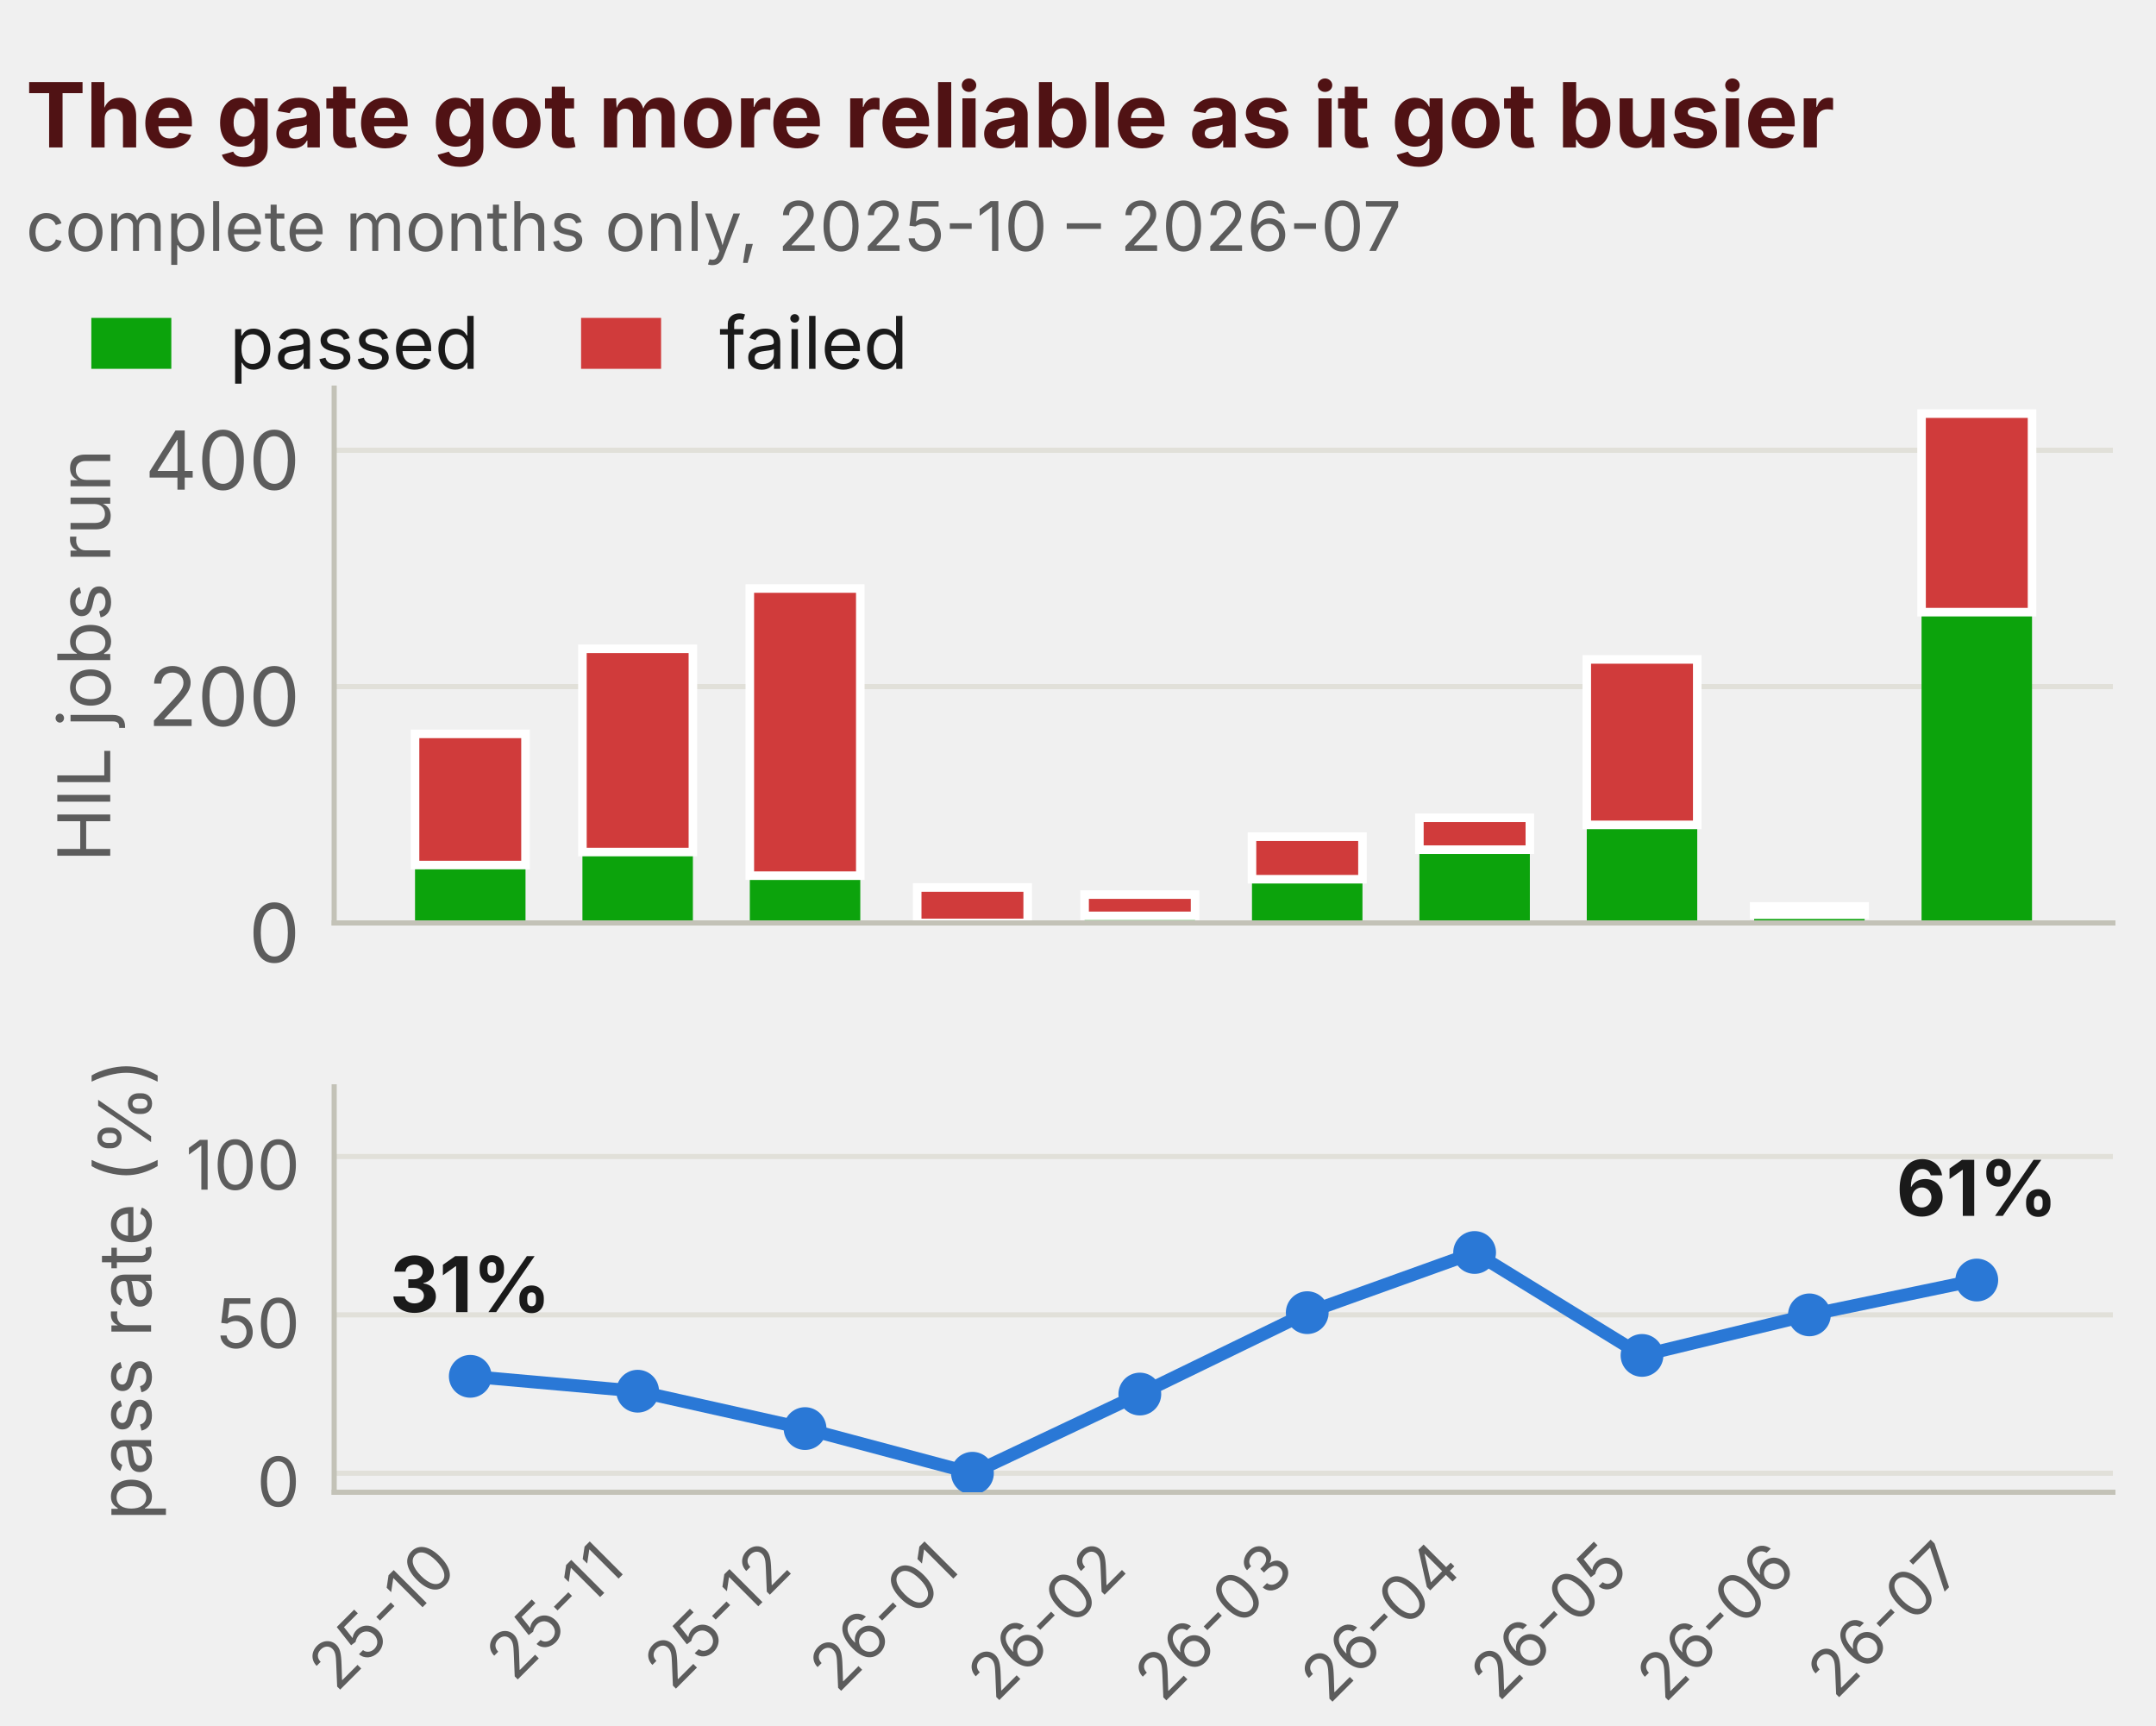
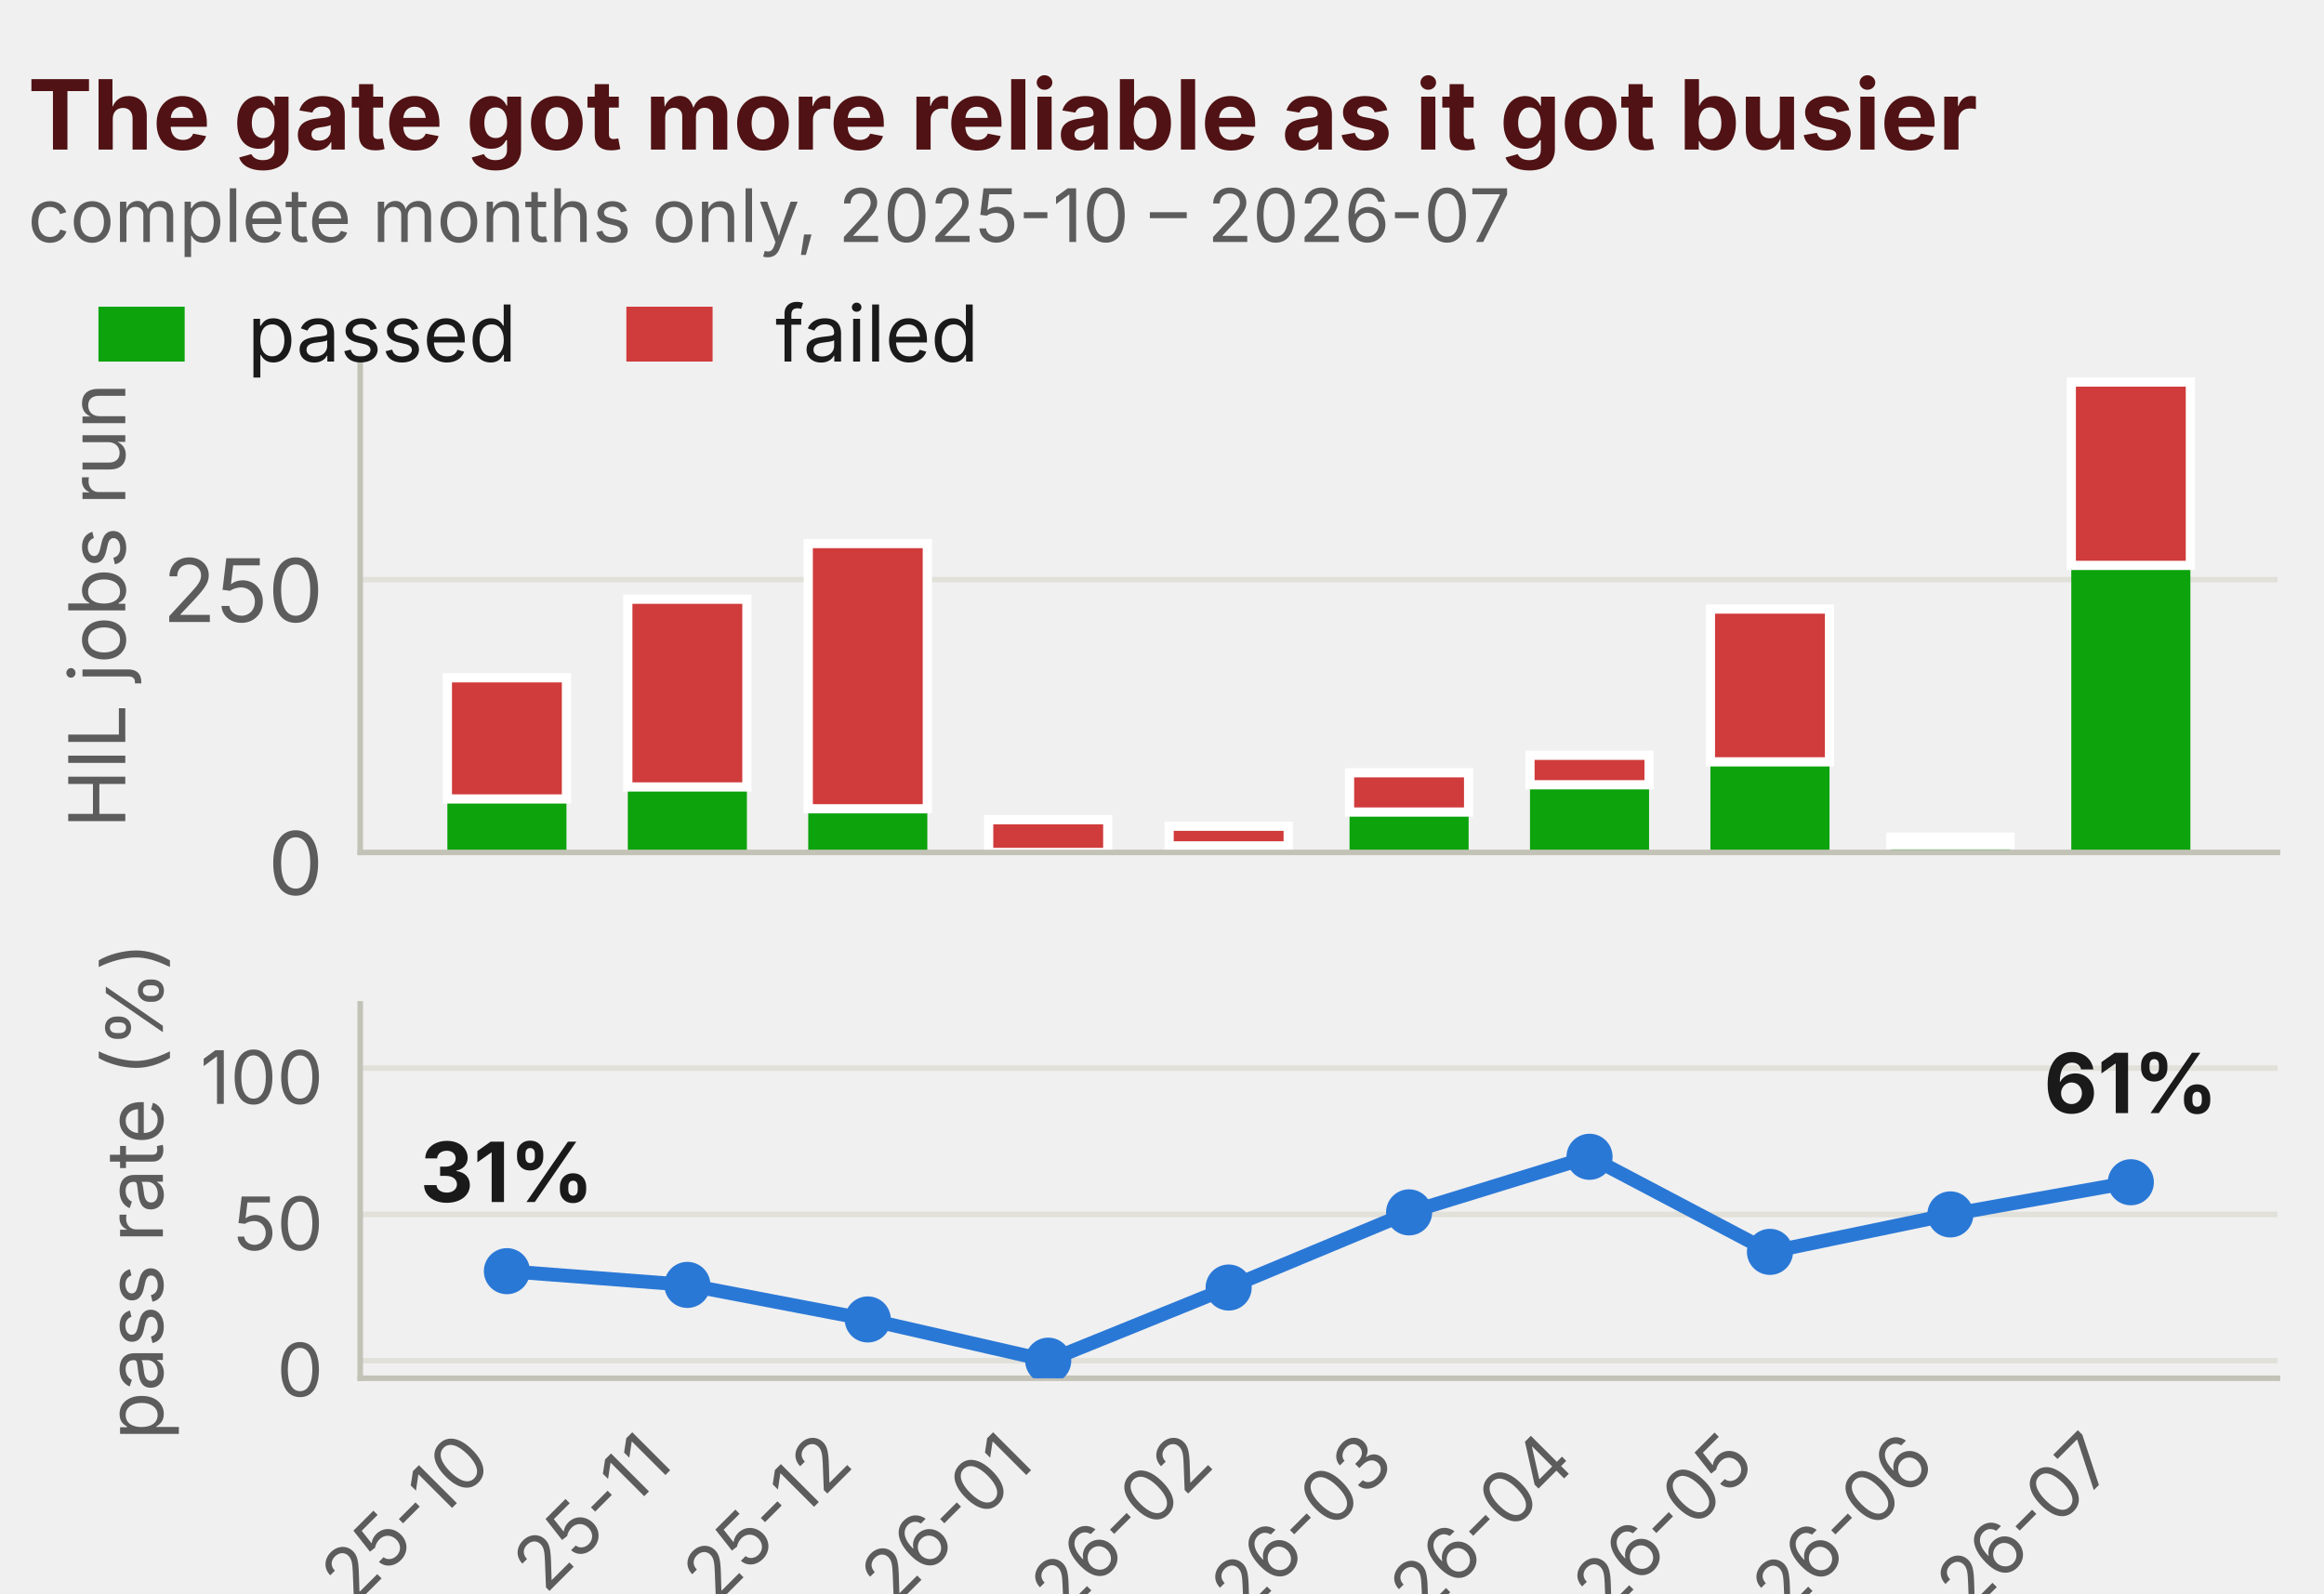
- <svg xmlns="http://www.w3.org/2000/svg" xmlns:xlink="http://www.w3.org/1999/xlink" width="504pt" height="403.2pt" viewBox="0 0 504 403.2" version="1.1">
+ <svg xmlns="http://www.w3.org/2000/svg" xmlns:xlink="http://www.w3.org/1999/xlink" width="504pt" height="345.6pt" viewBox="0 0 504 345.6" version="1.1">
  <defs>
    <style type="text/css">*{stroke-linejoin: round; stroke-linecap: butt}</style>
  </defs>
  <g id="figure_1">
    <g id="patch_1">
-       <path d="M 0 403.2  L 504 403.2  L 504 0  L 0 0  L 0 403.2  z " style="fill: none" />
+       <path d="M 0 345.6  L 504 345.6  L 504 0  L 0 0  L 0 345.6  z " style="fill: none" />
    </g>
    <g id="axes_1">
      <g id="patch_2">
-         <path d="M 78.12 215.712  L 493.92 215.712  L 493.92 90.72  L 78.12 90.72  L 78.12 215.712  z " style="fill: none" />
+         <path d="M 78.12 184.896  L 493.92 184.896  L 493.92 77.76  L 78.12 77.76  L 78.12 184.896  z " style="fill: none" />
      </g>
      <g id="matplotlib.axis_1">
        <g id="xtick_1">
          <g id="line2d_1" />
        </g>
        <g id="xtick_2">
          <g id="line2d_2" />
        </g>
        <g id="xtick_3">
          <g id="line2d_3" />
        </g>
        <g id="xtick_4">
          <g id="line2d_4" />
        </g>
        <g id="xtick_5">
          <g id="line2d_5" />
        </g>
        <g id="xtick_6">
          <g id="line2d_6" />
        </g>
        <g id="xtick_7">
          <g id="line2d_7" />
        </g>
        <g id="xtick_8">
          <g id="line2d_8" />
        </g>
        <g id="xtick_9">
          <g id="line2d_9" />
        </g>
        <g id="xtick_10">
          <g id="line2d_10" />
        </g>
      </g>
      <g id="matplotlib.axis_2">
        <g id="ytick_1">
          <g id="line2d_11">
-             <path d="M 78.12 215.712  L 493.92 215.712  " clip-path="url(#p302dc6218a)" style="fill: none; stroke: #e1e0d9; stroke-width: 1.2; stroke-linecap: square" />
+             <path d="M 78.12 184.896  L 493.92 184.896  " clip-path="url(#peb05b85880)" style="fill: none; stroke: #e1e0d9; stroke-width: 1.2; stroke-linecap: square" />
          </g>
          <g id="line2d_12" />
          <g id="text_1">
-             <text style="font-size: 19px; font-family: 'Inter', 'Source Sans 3', 'Liberation Sans', 'DejaVu Sans', sans-serif; text-anchor: end; fill: #5c5c5c" x="70.12" y="224.915" transform="rotate(-0 70.12 224.9151)">0</text>
+             <text style="font-size: 19px; font-family: 'Inter', 'Source Sans 3', 'Liberation Sans', 'DejaVu Sans', sans-serif; text-anchor: end; fill: #5c5c5c" x="70.12" y="194.099" transform="rotate(-0 70.12 194.0991)">0</text>
          </g>
        </g>
        <g id="ytick_2">
          <g id="line2d_13">
-             <path d="M 78.12 160.473  L 493.92 160.473  " clip-path="url(#p302dc6218a)" style="fill: none; stroke: #e1e0d9; stroke-width: 1.2; stroke-linecap: square" />
+             <path d="M 78.12 125.711  L 493.92 125.711  " clip-path="url(#peb05b85880)" style="fill: none; stroke: #e1e0d9; stroke-width: 1.2; stroke-linecap: square" />
          </g>
          <g id="line2d_14" />
          <g id="text_2">
-             <text style="font-size: 19px; font-family: 'Inter', 'Source Sans 3', 'Liberation Sans', 'DejaVu Sans', sans-serif; text-anchor: end; fill: #5c5c5c" x="70.12" y="169.676" transform="rotate(-0 70.12 169.6761)">200</text>
-           </g>
-         </g>
-         <g id="ytick_3">
-           <g id="line2d_15">
-             <path d="M 78.12 105.234  L 493.92 105.234  " clip-path="url(#p302dc6218a)" style="fill: none; stroke: #e1e0d9; stroke-width: 1.2; stroke-linecap: square" />
-           </g>
-           <g id="line2d_16" />
-           <g id="text_3">
-             <text style="font-size: 19px; font-family: 'Inter', 'Source Sans 3', 'Liberation Sans', 'DejaVu Sans', sans-serif; text-anchor: end; fill: #5c5c5c" x="70.12" y="114.437" transform="rotate(-0 70.12 114.4372)">400</text>
-           </g>
-         </g>
-         <g id="text_4">
-           <text style="font-size: 17px; font-family: 'Inter', 'Source Sans 3', 'Liberation Sans', 'DejaVu Sans', sans-serif; text-anchor: middle; fill: #5c5c5c" x="25.771" y="153.216" transform="rotate(-90 25.77098 153.216)">HIL jobs run</text>
+             <text style="font-size: 19px; font-family: 'Inter', 'Source Sans 3', 'Liberation Sans', 'DejaVu Sans', sans-serif; text-anchor: end; fill: #5c5c5c" x="70.12" y="134.915" transform="rotate(-0 70.12 134.9145)">250</text>
+           </g>
+         </g>
+         <g id="text_3">
+           <text style="font-size: 17px; font-family: 'Inter', 'Source Sans 3', 'Liberation Sans', 'DejaVu Sans', sans-serif; text-anchor: middle; fill: #5c5c5c" x="27.172" y="131.328" transform="rotate(-90 27.17223 131.328)">HIL jobs run</text>
        </g>
      </g>
      <g id="patch_3">
-         <path d="M 97.02 215.712  L 122.846 215.712  L 122.846 202.178  L 97.02 202.178  z " clip-path="url(#p302dc6218a)" style="fill: #0ca30c" />
+         <path d="M 97.02 184.896  L 122.846 184.896  L 122.846 173.296  L 97.02 173.296  z " clip-path="url(#peb05b85880)" style="fill: #0ca30c" />
      </g>
      <g id="patch_4">
-         <path d="M 136.15 215.712  L 161.977 215.712  L 161.977 199.14  L 136.15 199.14  z " clip-path="url(#p302dc6218a)" style="fill: #0ca30c" />
+         <path d="M 136.15 184.896  L 161.977 184.896  L 161.977 170.692  L 136.15 170.692  z " clip-path="url(#peb05b85880)" style="fill: #0ca30c" />
      </g>
      <g id="patch_5">
-         <path d="M 175.281 215.712  L 201.107 215.712  L 201.107 204.664  L 175.281 204.664  z " clip-path="url(#p302dc6218a)" style="fill: #0ca30c" />
+         <path d="M 175.281 184.896  L 201.107 184.896  L 201.107 175.426  L 175.281 175.426  z " clip-path="url(#peb05b85880)" style="fill: #0ca30c" />
      </g>
      <g id="patch_6">
-         <path d="M 214.411 215.712  L 240.237 215.712  L 240.237 215.712  L 214.411 215.712  z " clip-path="url(#p302dc6218a)" style="fill: #0ca30c" />
+         <path d="M 214.411 184.896  L 240.237 184.896  L 240.237 184.896  L 214.411 184.896  z " clip-path="url(#peb05b85880)" style="fill: #0ca30c" />
      </g>
      <g id="patch_7">
-         <path d="M 253.542 215.712  L 279.368 215.712  L 279.368 214.055  L 253.542 214.055  z " clip-path="url(#p302dc6218a)" style="fill: #0ca30c" />
+         <path d="M 253.542 184.896  L 279.368 184.896  L 279.368 183.476  L 253.542 183.476  z " clip-path="url(#peb05b85880)" style="fill: #0ca30c" />
      </g>
      <g id="patch_8">
-         <path d="M 292.672 215.712  L 318.498 215.712  L 318.498 205.493  L 292.672 205.493  z " clip-path="url(#p302dc6218a)" style="fill: #0ca30c" />
+         <path d="M 292.672 184.896  L 318.498 184.896  L 318.498 176.137  L 292.672 176.137  z " clip-path="url(#peb05b85880)" style="fill: #0ca30c" />
      </g>
      <g id="patch_9">
-         <path d="M 331.803 215.712  L 357.629 215.712  L 357.629 198.588  L 331.803 198.588  z " clip-path="url(#p302dc6218a)" style="fill: #0ca30c" />
+         <path d="M 331.803 184.896  L 357.629 184.896  L 357.629 170.218  L 331.803 170.218  z " clip-path="url(#peb05b85880)" style="fill: #0ca30c" />
      </g>
      <g id="patch_10">
-         <path d="M 370.933 215.712  L 396.759 215.712  L 396.759 192.788  L 370.933 192.788  z " clip-path="url(#p302dc6218a)" style="fill: #0ca30c" />
+         <path d="M 370.933 184.896  L 396.759 184.896  L 396.759 165.247  L 370.933 165.247  z " clip-path="url(#peb05b85880)" style="fill: #0ca30c" />
      </g>
      <g id="patch_11">
-         <path d="M 410.063 215.712  L 435.89 215.712  L 435.89 213.779  L 410.063 213.779  z " clip-path="url(#p302dc6218a)" style="fill: #0ca30c" />
+         <path d="M 410.063 184.896  L 435.89 184.896  L 435.89 183.239  L 410.063 183.239  z " clip-path="url(#peb05b85880)" style="fill: #0ca30c" />
      </g>
      <g id="patch_12">
-         <path d="M 449.194 215.712  L 475.02 215.712  L 475.02 143.073  L 449.194 143.073  z " clip-path="url(#p302dc6218a)" style="fill: #0ca30c" />
+         <path d="M 449.194 184.896  L 475.02 184.896  L 475.02 122.634  L 449.194 122.634  z " clip-path="url(#peb05b85880)" style="fill: #0ca30c" />
      </g>
      <g id="patch_13">
-         <path d="M 97.02 202.178  L 122.846 202.178  L 122.846 171.521  L 97.02 171.521  z " clip-path="url(#p302dc6218a)" style="fill: #d03b3b; stroke: #ffffff; stroke-width: 2; stroke-linejoin: miter" />
+         <path d="M 97.02 173.296  L 122.846 173.296  L 122.846 147.018  L 97.02 147.018  z " clip-path="url(#peb05b85880)" style="fill: #d03b3b; stroke: #ffffff; stroke-width: 2; stroke-linejoin: miter" />
      </g>
      <g id="patch_14">
-         <path d="M 136.15 199.14  L 161.977 199.14  L 161.977 151.635  L 136.15 151.635  z " clip-path="url(#p302dc6218a)" style="fill: #d03b3b; stroke: #ffffff; stroke-width: 2; stroke-linejoin: miter" />
+         <path d="M 136.15 170.692  L 161.977 170.692  L 161.977 129.973  L 136.15 129.973  z " clip-path="url(#peb05b85880)" style="fill: #d03b3b; stroke: #ffffff; stroke-width: 2; stroke-linejoin: miter" />
      </g>
      <g id="patch_15">
-         <path d="M 175.281 204.664  L 201.107 204.664  L 201.107 137.549  L 175.281 137.549  z " clip-path="url(#p302dc6218a)" style="fill: #d03b3b; stroke: #ffffff; stroke-width: 2; stroke-linejoin: miter" />
+         <path d="M 175.281 175.426  L 201.107 175.426  L 201.107 117.899  L 175.281 117.899  z " clip-path="url(#peb05b85880)" style="fill: #d03b3b; stroke: #ffffff; stroke-width: 2; stroke-linejoin: miter" />
      </g>
      <g id="patch_16">
-         <path d="M 214.411 215.712  L 240.237 215.712  L 240.237 207.426  L 214.411 207.426  z " clip-path="url(#p302dc6218a)" style="fill: #d03b3b; stroke: #ffffff; stroke-width: 2; stroke-linejoin: miter" />
+         <path d="M 214.411 184.896  L 240.237 184.896  L 240.237 177.794  L 214.411 177.794  z " clip-path="url(#peb05b85880)" style="fill: #d03b3b; stroke: #ffffff; stroke-width: 2; stroke-linejoin: miter" />
      </g>
      <g id="patch_17">
-         <path d="M 253.542 214.055  L 279.368 214.055  L 279.368 209.083  L 253.542 209.083  z " clip-path="url(#p302dc6218a)" style="fill: #d03b3b; stroke: #ffffff; stroke-width: 2; stroke-linejoin: miter" />
+         <path d="M 253.542 183.476  L 279.368 183.476  L 279.368 179.214  L 253.542 179.214  z " clip-path="url(#peb05b85880)" style="fill: #d03b3b; stroke: #ffffff; stroke-width: 2; stroke-linejoin: miter" />
      </g>
      <g id="patch_18">
-         <path d="M 292.672 205.493  L 318.498 205.493  L 318.498 195.55  L 292.672 195.55  z " clip-path="url(#p302dc6218a)" style="fill: #d03b3b; stroke: #ffffff; stroke-width: 2; stroke-linejoin: miter" />
+         <path d="M 292.672 176.137  L 318.498 176.137  L 318.498 167.614  L 292.672 167.614  z " clip-path="url(#peb05b85880)" style="fill: #d03b3b; stroke: #ffffff; stroke-width: 2; stroke-linejoin: miter" />
      </g>
      <g id="patch_19">
-         <path d="M 331.803 198.588  L 357.629 198.588  L 357.629 191.131  L 331.803 191.131  z " clip-path="url(#p302dc6218a)" style="fill: #d03b3b; stroke: #ffffff; stroke-width: 2; stroke-linejoin: miter" />
+         <path d="M 331.803 170.218  L 357.629 170.218  L 357.629 163.826  L 331.803 163.826  z " clip-path="url(#peb05b85880)" style="fill: #d03b3b; stroke: #ffffff; stroke-width: 2; stroke-linejoin: miter" />
      </g>
      <g id="patch_20">
-         <path d="M 370.933 192.788  L 396.759 192.788  L 396.759 154.121  L 370.933 154.121  z " clip-path="url(#p302dc6218a)" style="fill: #d03b3b; stroke: #ffffff; stroke-width: 2; stroke-linejoin: miter" />
+         <path d="M 370.933 165.247  L 396.759 165.247  L 396.759 132.103  L 370.933 132.103  z " clip-path="url(#peb05b85880)" style="fill: #d03b3b; stroke: #ffffff; stroke-width: 2; stroke-linejoin: miter" />
      </g>
      <g id="patch_21">
-         <path d="M 410.063 213.779  L 435.89 213.779  L 435.89 211.845  L 410.063 211.845  z " clip-path="url(#p302dc6218a)" style="fill: #d03b3b; stroke: #ffffff; stroke-width: 2; stroke-linejoin: miter" />
+         <path d="M 410.063 183.239  L 435.89 183.239  L 435.89 181.582  L 410.063 181.582  z " clip-path="url(#peb05b85880)" style="fill: #d03b3b; stroke: #ffffff; stroke-width: 2; stroke-linejoin: miter" />
      </g>
      <g id="patch_22">
-         <path d="M 449.194 143.073  L 475.02 143.073  L 475.02 96.672  L 449.194 96.672  z " clip-path="url(#p302dc6218a)" style="fill: #d03b3b; stroke: #ffffff; stroke-width: 2; stroke-linejoin: miter" />
+         <path d="M 449.194 122.634  L 475.02 122.634  L 475.02 82.862  L 449.194 82.862  z " clip-path="url(#peb05b85880)" style="fill: #d03b3b; stroke: #ffffff; stroke-width: 2; stroke-linejoin: miter" />
      </g>
      <g id="patch_23">
-         <path d="M 78.12 215.712  L 78.12 90.72  " style="fill: none; stroke: #c3c2b7; stroke-width: 1.2; stroke-linejoin: miter; stroke-linecap: square" />
+         <path d="M 78.12 184.896  L 78.12 77.76  " style="fill: none; stroke: #c3c2b7; stroke-width: 1.2; stroke-linejoin: miter; stroke-linecap: square" />
      </g>
      <g id="patch_24">
-         <path d="M 78.12 215.712  L 493.92 215.712  " style="fill: none; stroke: #c3c2b7; stroke-width: 1.2; stroke-linejoin: miter; stroke-linecap: square" />
+         <path d="M 78.12 184.896  L 493.92 184.896  " style="fill: none; stroke: #c3c2b7; stroke-width: 1.2; stroke-linejoin: miter; stroke-linecap: square" />
      </g>
    </g>
    <g id="axes_2">
      <g id="patch_25">
-         <path d="M 78.12 348.768  L 493.92 348.768  L 493.92 254.016  L 78.12 254.016  L 78.12 348.768  z " style="fill: none" />
+         <path d="M 78.12 298.944  L 493.92 298.944  L 493.92 217.728  L 78.12 217.728  L 78.12 298.944  z " style="fill: none" />
      </g>
      <g id="matplotlib.axis_3">
        <g id="xtick_11">
+           <g id="line2d_15" />
+           <g id="text_4">
+             <text style="font-size: 16px; font-family: 'Inter', 'Source Sans 3', 'Liberation Sans', 'DejaVu Sans', sans-serif; fill: #5c5c5c" transform="translate(76.6482 348.46) rotate(-45)">25-10</text>
+           </g>
+         </g>
+         <g id="xtick_12">
+           <g id="line2d_16" />
+           <g id="text_5">
+             <text style="font-size: 16px; font-family: 'Inter', 'Source Sans 3', 'Liberation Sans', 'DejaVu Sans', sans-serif; fill: #5c5c5c" transform="translate(118.3154 345.9233) rotate(-45)">25-11</text>
+           </g>
+         </g>
+         <g id="xtick_13">
          <g id="line2d_17" />
-           <g id="text_5">
-             <text style="font-size: 15px; font-family: 'Inter', 'Source Sans 3', 'Liberation Sans', 'DejaVu Sans', sans-serif; fill: #5c5c5c" transform="translate(78.7285 395.6893) rotate(-45)">25-10</text>
-           </g>
-         </g>
-         <g id="xtick_12">
+           <g id="text_6">
+             <text style="font-size: 16px; font-family: 'Inter', 'Source Sans 3', 'Liberation Sans', 'DejaVu Sans', sans-serif; fill: #5c5c5c" transform="translate(155.1477 348.2214) rotate(-45)">25-12</text>
+           </g>
+         </g>
+         <g id="xtick_14">
          <g id="line2d_18" />
-           <g id="text_6">
-             <text style="font-size: 15px; font-family: 'Inter', 'Source Sans 3', 'Liberation Sans', 'DejaVu Sans', sans-serif; fill: #5c5c5c" transform="translate(120.2371 393.3111) rotate(-45)">25-11</text>
-           </g>
-         </g>
-         <g id="xtick_13">
+           <g id="text_7">
+             <text style="font-size: 16px; font-family: 'Inter', 'Source Sans 3', 'Liberation Sans', 'DejaVu Sans', sans-serif; fill: #5c5c5c" transform="translate(193.7354 348.7641) rotate(-45)">26-01</text>
+           </g>
+         </g>
+         <g id="xtick_15">
          <g id="line2d_19" />
-           <g id="text_7">
-             <text style="font-size: 15px; font-family: 'Inter', 'Source Sans 3', 'Liberation Sans', 'DejaVu Sans', sans-serif; fill: #5c5c5c" transform="translate(157.2131 395.4655) rotate(-45)">25-12</text>
-           </g>
-         </g>
-         <g id="xtick_14">
+           <g id="text_8">
+             <text style="font-size: 16px; font-family: 'Inter', 'Source Sans 3', 'Liberation Sans', 'DejaVu Sans', sans-serif; fill: #5c5c5c" transform="translate(230.5678 351.0622) rotate(-45)">26-02</text>
+           </g>
+         </g>
+         <g id="xtick_16">
          <g id="line2d_20" />
-           <g id="text_8">
-             <text style="font-size: 15px; font-family: 'Inter', 'Source Sans 3', 'Liberation Sans', 'DejaVu Sans', sans-serif; fill: #5c5c5c" transform="translate(195.8348 395.9743) rotate(-45)">26-01</text>
-           </g>
-         </g>
-         <g id="xtick_15">
+           <g id="text_9">
+             <text style="font-size: 16px; font-family: 'Inter', 'Source Sans 3', 'Liberation Sans', 'DejaVu Sans', sans-serif; fill: #5c5c5c" transform="translate(269.6098 351.1505) rotate(-45)">26-03</text>
+           </g>
+         </g>
+         <g id="xtick_17">
          <g id="line2d_21" />
-           <g id="text_9">
-             <text style="font-size: 15px; font-family: 'Inter', 'Source Sans 3', 'Liberation Sans', 'DejaVu Sans', sans-serif; fill: #5c5c5c" transform="translate(232.8107 398.1288) rotate(-45)">26-02</text>
-           </g>
-         </g>
-         <g id="xtick_16">
+           <g id="text_10">
+             <text style="font-size: 16px; font-family: 'Inter', 'Source Sans 3', 'Liberation Sans', 'DejaVu Sans', sans-serif; fill: #5c5c5c" transform="translate(308.4203 351.4705) rotate(-45)">26-04</text>
+           </g>
+         </g>
+         <g id="xtick_18">
          <g id="line2d_22" />
-           <g id="text_10">
-             <text style="font-size: 15px; font-family: 'Inter', 'Source Sans 3', 'Liberation Sans', 'DejaVu Sans', sans-serif; fill: #5c5c5c" transform="translate(271.8583 398.2116) rotate(-45)">26-03</text>
-           </g>
-         </g>
-         <g id="xtick_17">
+           <g id="text_11">
+             <text style="font-size: 16px; font-family: 'Inter', 'Source Sans 3', 'Liberation Sans', 'DejaVu Sans', sans-serif; fill: #5c5c5c" transform="translate(348.1465 350.8748) rotate(-45)">26-05</text>
+           </g>
+         </g>
+         <g id="xtick_19">
          <g id="line2d_23" />
-           <g id="text_11">
-             <text style="font-size: 15px; font-family: 'Inter', 'Source Sans 3', 'Liberation Sans', 'DejaVu Sans', sans-serif; fill: #5c5c5c" transform="translate(310.6888 398.5116) rotate(-45)">26-04</text>
-           </g>
-         </g>
-         <g id="xtick_18">
+           <g id="text_12">
+             <text style="font-size: 16px; font-family: 'Inter', 'Source Sans 3', 'Liberation Sans', 'DejaVu Sans', sans-serif; fill: #5c5c5c" transform="translate(386.9729 351.1788) rotate(-45)">26-06</text>
+           </g>
+         </g>
+         <g id="xtick_20">
          <g id="line2d_24" />
-           <g id="text_12">
-             <text style="font-size: 15px; font-family: 'Inter', 'Source Sans 3', 'Liberation Sans', 'DejaVu Sans', sans-serif; fill: #5c5c5c" transform="translate(350.3777 397.9531) rotate(-45)">26-05</text>
-           </g>
-         </g>
-         <g id="xtick_19">
-           <g id="line2d_25" />
          <g id="text_13">
-             <text style="font-size: 15px; font-family: 'Inter', 'Source Sans 3', 'Liberation Sans', 'DejaVu Sans', sans-serif; fill: #5c5c5c" transform="translate(389.2231 398.2382) rotate(-45)">26-06</text>
-           </g>
-         </g>
-         <g id="xtick_20">
+             <text style="font-size: 16px; font-family: 'Inter', 'Source Sans 3', 'Liberation Sans', 'DejaVu Sans', sans-serif; fill: #5c5c5c" transform="translate(426.9377 350.3444) rotate(-45)">26-07</text>
+           </g>
+         </g>
+       </g>
+       <g id="matplotlib.axis_4">
+         <g id="ytick_3">
+           <g id="line2d_25">
+             <path d="M 78.12 295.137  L 493.92 295.137  " clip-path="url(#pf4aa424bee)" style="fill: none; stroke: #e1e0d9; stroke-width: 1.2; stroke-linecap: square" />
+           </g>
          <g id="line2d_26" />
          <g id="text_14">
-             <text style="font-size: 15px; font-family: 'Inter', 'Source Sans 3', 'Liberation Sans', 'DejaVu Sans', sans-serif; fill: #5c5c5c" transform="translate(429.1358 397.4559) rotate(-45)">26-07</text>
-           </g>
-         </g>
-       </g>
-       <g id="matplotlib.axis_4">
+             <text style="font-size: 16px; font-family: 'Inter', 'Source Sans 3', 'Liberation Sans', 'DejaVu Sans', sans-serif; text-anchor: end; fill: #5c5c5c" x="70.12" y="302.887" transform="rotate(-0 70.12 302.887)">0</text>
+           </g>
+         </g>
        <g id="ytick_4">
          <g id="line2d_27">
-             <path d="M 78.12 344.327  L 493.92 344.327  " clip-path="url(#p8ac78ac4a9)" style="fill: none; stroke: #e1e0d9; stroke-width: 1.2; stroke-linecap: square" />
+             <path d="M 78.12 263.412  L 493.92 263.412  " clip-path="url(#pf4aa424bee)" style="fill: none; stroke: #e1e0d9; stroke-width: 1.2; stroke-linecap: square" />
          </g>
          <g id="line2d_28" />
          <g id="text_15">
-             <text style="font-size: 16px; font-family: 'Inter', 'Source Sans 3', 'Liberation Sans', 'DejaVu Sans', sans-serif; text-anchor: end; fill: #5c5c5c" x="70.12" y="352.077" transform="rotate(-0 70.12 352.0765)">0</text>
+             <text style="font-size: 16px; font-family: 'Inter', 'Source Sans 3', 'Liberation Sans', 'DejaVu Sans', sans-serif; text-anchor: end; fill: #5c5c5c" x="70.12" y="271.162" transform="rotate(-0 70.12 271.162)">50</text>
          </g>
        </g>
        <g id="ytick_5">
          <g id="line2d_29">
-             <path d="M 78.12 307.314  L 493.92 307.314  " clip-path="url(#p8ac78ac4a9)" style="fill: none; stroke: #e1e0d9; stroke-width: 1.2; stroke-linecap: square" />
+             <path d="M 78.12 231.687  L 493.92 231.687  " clip-path="url(#pf4aa424bee)" style="fill: none; stroke: #e1e0d9; stroke-width: 1.2; stroke-linecap: square" />
          </g>
          <g id="line2d_30" />
          <g id="text_16">
-             <text style="font-size: 16px; font-family: 'Inter', 'Source Sans 3', 'Liberation Sans', 'DejaVu Sans', sans-serif; text-anchor: end; fill: #5c5c5c" x="70.12" y="315.064" transform="rotate(-0 70.12 315.064)">50</text>
-           </g>
-         </g>
-         <g id="ytick_6">
-           <g id="line2d_31">
-             <path d="M 78.12 270.301  L 493.92 270.301  " clip-path="url(#p8ac78ac4a9)" style="fill: none; stroke: #e1e0d9; stroke-width: 1.2; stroke-linecap: square" />
-           </g>
-           <g id="line2d_32" />
-           <g id="text_17">
-             <text style="font-size: 16px; font-family: 'Inter', 'Source Sans 3', 'Liberation Sans', 'DejaVu Sans', sans-serif; text-anchor: end; fill: #5c5c5c" x="70.12" y="278.051" transform="rotate(-0 70.12 278.0515)">100</text>
-           </g>
-         </g>
-         <g id="text_18">
-           <text style="font-size: 17px; font-family: 'Inter', 'Source Sans 3', 'Liberation Sans', 'DejaVu Sans', sans-serif; text-anchor: middle; fill: #5c5c5c" x="35.322" y="301.392" transform="rotate(-90 35.32191 301.392)">pass rate (%)</text>
+             <text style="font-size: 16px; font-family: 'Inter', 'Source Sans 3', 'Liberation Sans', 'DejaVu Sans', sans-serif; text-anchor: end; fill: #5c5c5c" x="70.12" y="239.437" transform="rotate(-0 70.12 239.437)">100</text>
+           </g>
+         </g>
+         <g id="text_17">
+           <text style="font-size: 17px; font-family: 'Inter', 'Source Sans 3', 'Liberation Sans', 'DejaVu Sans', sans-serif; text-anchor: middle; fill: #5c5c5c" x="35.322" y="258.336" transform="rotate(-90 35.32191 258.336)">pass rate (%)</text>
        </g>
      </g>
      <g id="patch_26">
-         <path d="M 78.12 348.768  L 78.12 254.016  " style="fill: none; stroke: #c3c2b7; stroke-width: 1.2; stroke-linejoin: miter; stroke-linecap: square" />
+         <path d="M 78.12 298.944  L 78.12 217.728  " style="fill: none; stroke: #c3c2b7; stroke-width: 1.2; stroke-linejoin: miter; stroke-linecap: square" />
      </g>
      <g id="patch_27">
-         <path d="M 78.12 348.768  L 493.92 348.768  " style="fill: none; stroke: #c3c2b7; stroke-width: 1.2; stroke-linejoin: miter; stroke-linecap: square" />
-       </g>
-       <g id="line2d_33">
-         <path d="M 109.933 321.675  L 149.063 325.154  L 188.194 333.889  L 227.324 344.327  L 266.455 325.82  L 305.585 306.796  L 344.716 292.731  L 383.846 316.789  L 422.977 307.314  L 462.107 299.171  " clip-path="url(#p8ac78ac4a9)" style="fill: none; stroke: #2a78d6; stroke-width: 3; stroke-linecap: square" />
+         <path d="M 78.12 298.944  L 493.92 298.944  " style="fill: none; stroke: #c3c2b7; stroke-width: 1.2; stroke-linejoin: miter; stroke-linecap: square" />
+       </g>
+       <g id="line2d_31">
+         <path d="M 109.933 275.721  L 149.063 278.703  L 188.194 286.191  L 227.324 295.137  L 266.455 279.274  L 305.585 262.968  L 344.716 250.912  L 383.846 271.534  L 422.977 263.412  L 462.107 256.433  " clip-path="url(#pf4aa424bee)" style="fill: none; stroke: #2a78d6; stroke-width: 3; stroke-linecap: square" />
        <defs>
-           <path id="mc7c4d13fde" d="M 0 4.5  C 1.193 4.5 2.338 4.026 3.182 3.182  C 4.026 2.338 4.5 1.193 4.5 0  C 4.5 -1.193 4.026 -2.338 3.182 -3.182  C 2.338 -4.026 1.193 -4.5 0 -4.5  C -1.193 -4.5 -2.338 -4.026 -3.182 -3.182  C -4.026 -2.338 -4.5 -1.193 -4.5 0  C -4.5 1.193 -4.026 2.338 -3.182 3.182  C -2.338 4.026 -1.193 4.5 0 4.5  z " style="stroke: #2a78d6" />
+           <path id="m949aa8b9dd" d="M 0 4.5  C 1.193 4.5 2.338 4.026 3.182 3.182  C 4.026 2.338 4.5 1.193 4.5 0  C 4.5 -1.193 4.026 -2.338 3.182 -3.182  C 2.338 -4.026 1.193 -4.5 0 -4.5  C -1.193 -4.5 -2.338 -4.026 -3.182 -3.182  C -4.026 -2.338 -4.5 -1.193 -4.5 0  C -4.5 1.193 -4.026 2.338 -3.182 3.182  C -2.338 4.026 -1.193 4.5 0 4.5  z " style="stroke: #2a78d6" />
        </defs>
-         <g clip-path="url(#p8ac78ac4a9)">
-           <use xlink:href="#mc7c4d13fde" x="109.933" y="321.675" style="fill: #2a78d6; stroke: #2a78d6" />
-           <use xlink:href="#mc7c4d13fde" x="149.063" y="325.154" style="fill: #2a78d6; stroke: #2a78d6" />
-           <use xlink:href="#mc7c4d13fde" x="188.194" y="333.889" style="fill: #2a78d6; stroke: #2a78d6" />
-           <use xlink:href="#mc7c4d13fde" x="227.324" y="344.327" style="fill: #2a78d6; stroke: #2a78d6" />
-           <use xlink:href="#mc7c4d13fde" x="266.455" y="325.82" style="fill: #2a78d6; stroke: #2a78d6" />
-           <use xlink:href="#mc7c4d13fde" x="305.585" y="306.796" style="fill: #2a78d6; stroke: #2a78d6" />
-           <use xlink:href="#mc7c4d13fde" x="344.716" y="292.731" style="fill: #2a78d6; stroke: #2a78d6" />
-           <use xlink:href="#mc7c4d13fde" x="383.846" y="316.789" style="fill: #2a78d6; stroke: #2a78d6" />
-           <use xlink:href="#mc7c4d13fde" x="422.977" y="307.314" style="fill: #2a78d6; stroke: #2a78d6" />
-           <use xlink:href="#mc7c4d13fde" x="462.107" y="299.171" style="fill: #2a78d6; stroke: #2a78d6" />
-         </g>
+         <g clip-path="url(#pf4aa424bee)">
+           <use xlink:href="#m949aa8b9dd" x="109.933" y="275.721" style="fill: #2a78d6; stroke: #2a78d6" />
+           <use xlink:href="#m949aa8b9dd" x="149.063" y="278.703" style="fill: #2a78d6; stroke: #2a78d6" />
+           <use xlink:href="#m949aa8b9dd" x="188.194" y="286.191" style="fill: #2a78d6; stroke: #2a78d6" />
+           <use xlink:href="#m949aa8b9dd" x="227.324" y="295.137" style="fill: #2a78d6; stroke: #2a78d6" />
+           <use xlink:href="#m949aa8b9dd" x="266.455" y="279.274" style="fill: #2a78d6; stroke: #2a78d6" />
+           <use xlink:href="#m949aa8b9dd" x="305.585" y="262.968" style="fill: #2a78d6; stroke: #2a78d6" />
+           <use xlink:href="#m949aa8b9dd" x="344.716" y="250.912" style="fill: #2a78d6; stroke: #2a78d6" />
+           <use xlink:href="#m949aa8b9dd" x="383.846" y="271.534" style="fill: #2a78d6; stroke: #2a78d6" />
+           <use xlink:href="#m949aa8b9dd" x="422.977" y="263.412" style="fill: #2a78d6; stroke: #2a78d6" />
+           <use xlink:href="#m949aa8b9dd" x="462.107" y="256.433" style="fill: #2a78d6; stroke: #2a78d6" />
+         </g>
+       </g>
+       <g id="text_18">
+         <text style="font-weight: 700; font-size: 18px; font-family: 'Inter', 'Source Sans 3', 'Liberation Sans', 'DejaVu Sans', sans-serif; text-anchor: middle; fill: #1a1a1a" x="109.933" y="260.721" transform="rotate(-0 109.933 260.7213)">31%</text>
      </g>
      <g id="text_19">
-         <text style="font-weight: 700; font-size: 18px; font-family: 'Inter', 'Source Sans 3', 'Liberation Sans', 'DejaVu Sans', sans-serif; text-anchor: middle; fill: #1a1a1a" x="109.933" y="306.675" transform="rotate(-0 109.933 306.6748)">31%</text>
-       </g>
-       <g id="text_20">
-         <text style="font-weight: 700; font-size: 18px; font-family: 'Inter', 'Source Sans 3', 'Liberation Sans', 'DejaVu Sans', sans-serif; text-anchor: middle; fill: #1a1a1a" x="462.107" y="284.171" transform="rotate(-0 462.107 284.1712)">61%</text>
-       </g>
+         <text style="font-weight: 700; font-size: 18px; font-family: 'Inter', 'Source Sans 3', 'Liberation Sans', 'DejaVu Sans', sans-serif; text-anchor: middle; fill: #1a1a1a" x="462.107" y="241.433" transform="rotate(-0 462.107 241.4325)">61%</text>
+       </g>
+     </g>
+     <g id="text_20">
+       <text style="font-weight: 700; font-size: 21px; font-family: 'Inter', 'Source Sans 3', 'Liberation Sans', 'DejaVu Sans', sans-serif; text-anchor: start; fill: #501214" x="6.048" y="32.44" transform="rotate(-0 6.048 32.43975)">The gate got more reliable as it got busier</text>
    </g>
    <g id="text_21">
-       <text style="font-weight: 700; font-size: 21px; font-family: 'Inter', 'Source Sans 3', 'Liberation Sans', 'DejaVu Sans', sans-serif; text-anchor: start; fill: #501214" x="6.048" y="34.456" transform="rotate(-0 6.048 34.45575)">The gate got more reliable as it got busier</text>
-     </g>
-     <g id="text_22">
-       <text style="font-size: 16px; font-family: 'Inter', 'Source Sans 3', 'Liberation Sans', 'DejaVu Sans', sans-serif; text-anchor: start; fill: #5c5c5c" x="6.048" y="58.642" transform="rotate(-0 6.048 58.6424)">complete months only, 2025-10 – 2026-07</text>
+       <text style="font-size: 16px; font-family: 'Inter', 'Source Sans 3', 'Liberation Sans', 'DejaVu Sans', sans-serif; text-anchor: start; fill: #5c5c5c" x="6.048" y="52.479" transform="rotate(-0 6.048 52.4792)">complete months only, 2025-10 – 2026-07</text>
    </g>
    <g id="legend_1">
      <g id="patch_28">
-         <path d="M 21.348 86.201  L 40.048 86.201  L 40.048 74.301  L 21.348 74.301  z " style="fill: #0ca30c" />
+         <path d="M 21.348 78.425  L 40.048 78.425  L 40.048 66.525  L 21.348 66.525  z " style="fill: #0ca30c" />
+       </g>
+       <g id="text_22">
+         <text style="font-size: 17px; font-family: 'Inter', 'Source Sans 3', 'Liberation Sans', 'DejaVu Sans', sans-serif; text-anchor: start; fill: #1a1a1a" x="53.648" y="78.425" transform="rotate(-0 53.648 78.42475)">passed</text>
+       </g>
+       <g id="patch_29">
+         <path d="M 135.838 78.425  L 154.538 78.425  L 154.538 66.525  L 135.838 66.525  z " style="fill: #d03b3b" />
      </g>
      <g id="text_23">
-         <text style="font-size: 17px; font-family: 'Inter', 'Source Sans 3', 'Liberation Sans', 'DejaVu Sans', sans-serif; text-anchor: start; fill: #1a1a1a" x="53.648" y="86.201" transform="rotate(-0 53.648 86.20075)">passed</text>
-       </g>
-       <g id="patch_29">
-         <path d="M 135.838 86.201  L 154.538 86.201  L 154.538 74.301  L 135.838 74.301  z " style="fill: #d03b3b" />
-       </g>
-       <g id="text_24">
-         <text style="font-size: 17px; font-family: 'Inter', 'Source Sans 3', 'Liberation Sans', 'DejaVu Sans', sans-serif; text-anchor: start; fill: #1a1a1a" x="168.138" y="86.201" transform="rotate(-0 168.1377 86.20075)">failed</text>
+         <text style="font-size: 17px; font-family: 'Inter', 'Source Sans 3', 'Liberation Sans', 'DejaVu Sans', sans-serif; text-anchor: start; fill: #1a1a1a" x="168.138" y="78.425" transform="rotate(-0 168.1377 78.42475)">failed</text>
      </g>
    </g>
  </g>
  <defs>
-     <clipPath id="p302dc6218a">
-       <rect x="78.12" y="90.72" width="415.8" height="124.992" />
+     <clipPath id="peb05b85880">
+       <rect x="78.12" y="77.76" width="415.8" height="107.136" />
    </clipPath>
-     <clipPath id="p8ac78ac4a9">
-       <rect x="78.12" y="254.016" width="415.8" height="94.752" />
+     <clipPath id="pf4aa424bee">
+       <rect x="78.12" y="217.728" width="415.8" height="81.216" />
    </clipPath>
  </defs>
</svg>
